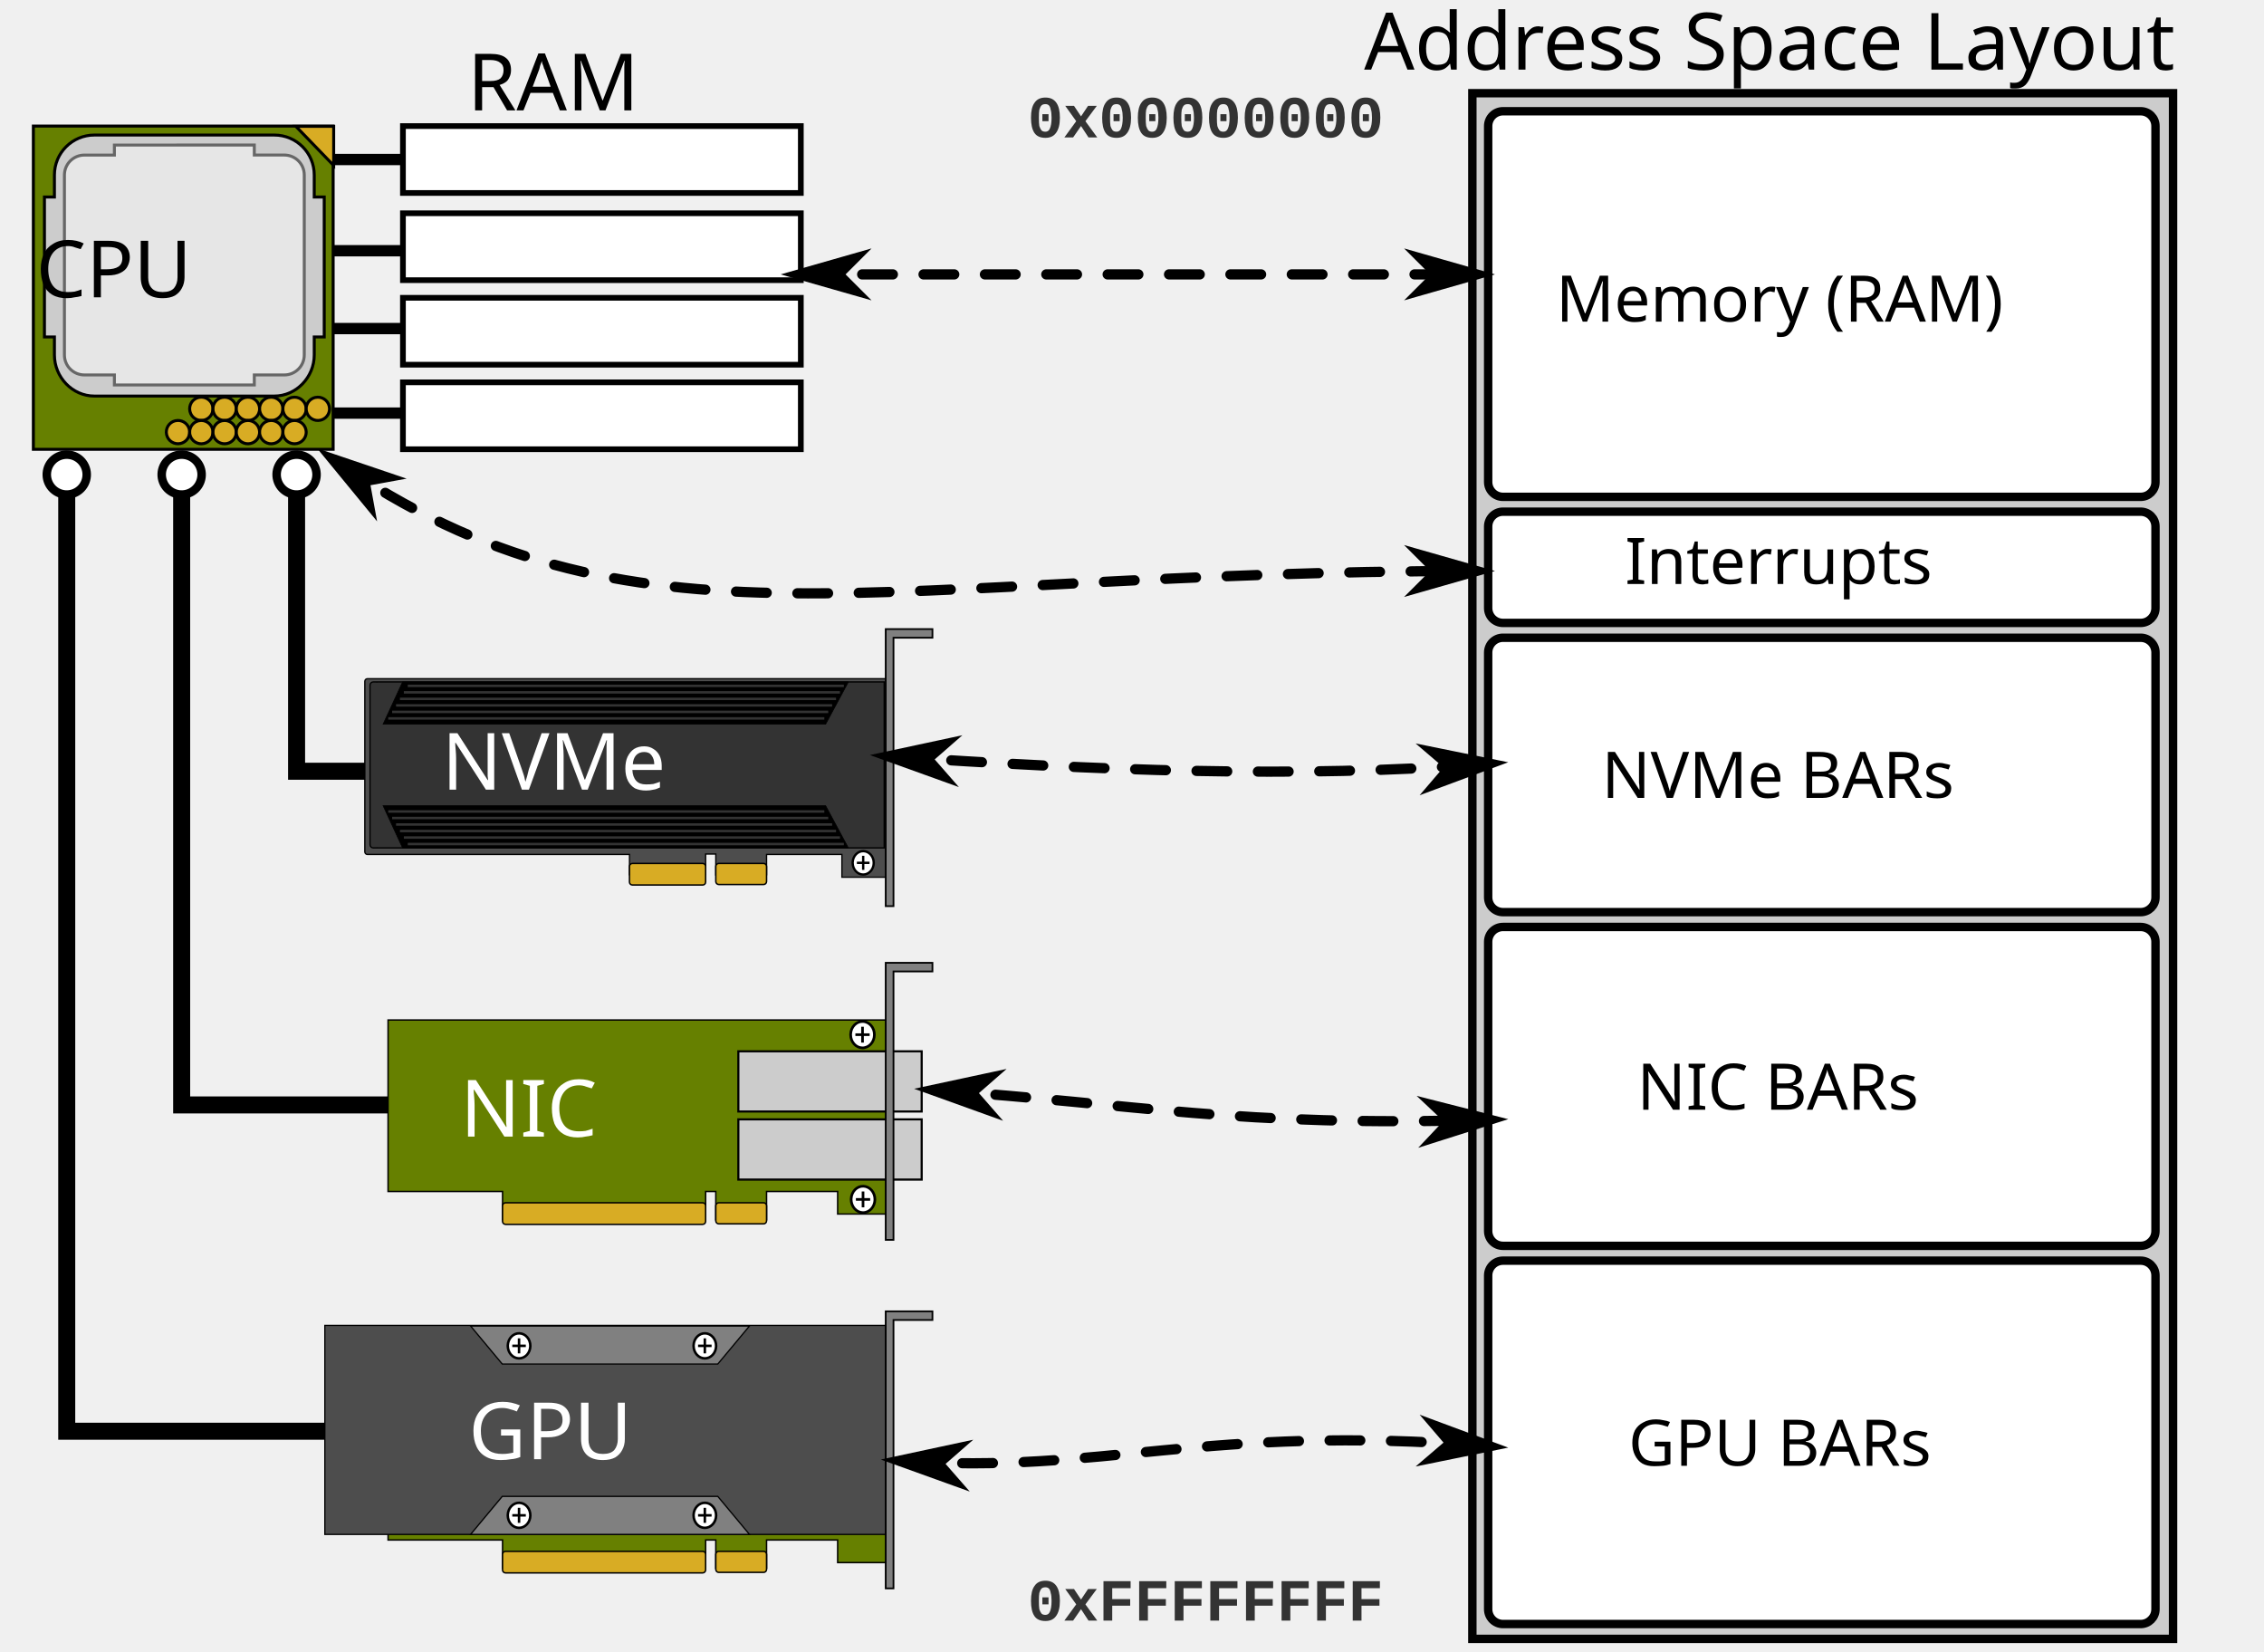
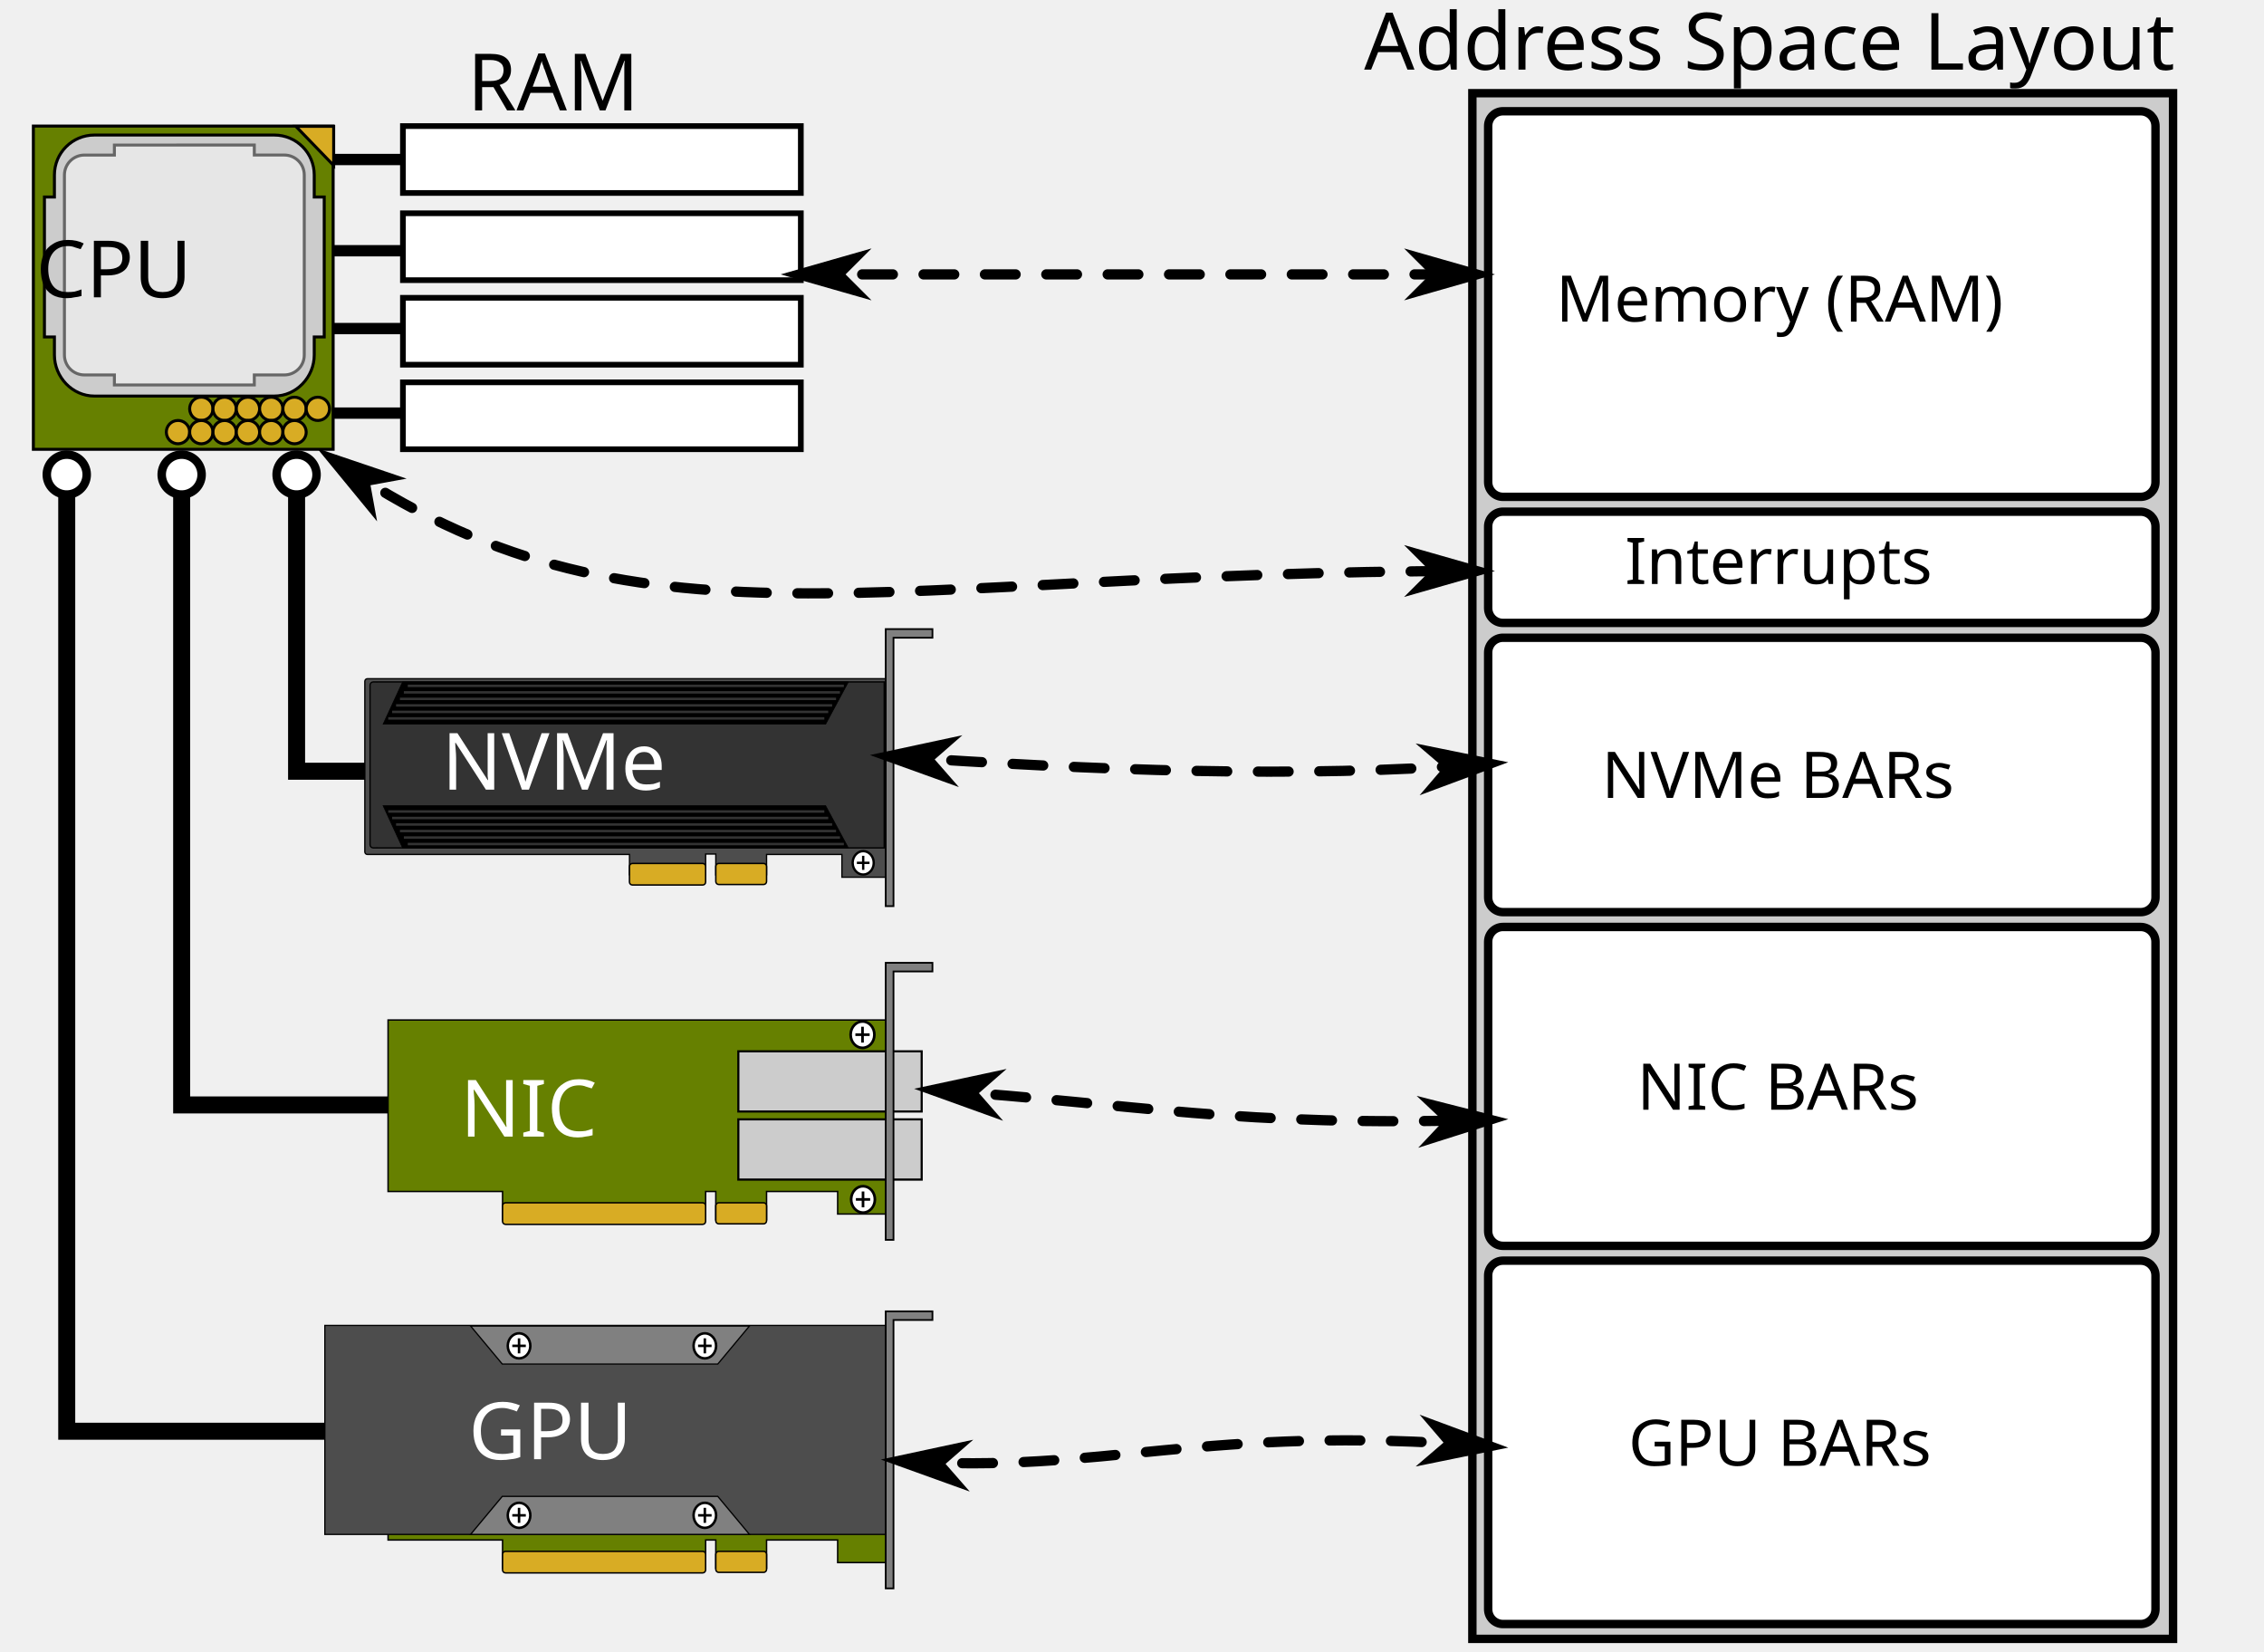
<svg xmlns="http://www.w3.org/2000/svg" width="229pt" height="167pt" viewBox="0 0 80.786 58.914" version="1.1" id="svg1742">
  <defs id="defs1739">
    <marker style="overflow:visible" id="Arrow1Mstart" refX="0.0" refY="0.0" orient="auto">
      <path transform="scale(0.4) translate(10,0)" style="fill-rule:evenodd;fill:context-stroke;stroke:context-stroke;stroke-width:1.0pt" d="M 0.0,0.0 L 5.0,-5.0 L -12.5,0.0 L 5.0,5.0 L 0.0,0.0 z " id="path991" />
    </marker>
    <marker style="overflow:visible" id="marker2297" refX="0" refY="0" orient="auto">
      <path transform="matrix(-0.4,0,0,-0.4,-4,0)" style="fill:context-stroke;fill-rule:evenodd;stroke:context-stroke;stroke-width:1pt" d="M 0,0 5,-5 -12.5,0 5,5 Z" id="path2045" />
    </marker>
    <marker style="overflow:visible" id="marker1349" refX="0" refY="0" orient="auto">
      <path transform="matrix(-0.4,0,0,-0.4,-4,0)" style="fill:context-stroke;fill-rule:evenodd;stroke:context-stroke;stroke-width:1pt" d="M 0,0 5,-5 -12.5,0 5,5 Z" id="path1097" />
    </marker>
    <marker style="overflow:visible" id="Arrow1Mend" refX="0" refY="0" orient="auto">
      <path transform="matrix(-0.4,0,0,-0.4,-4,0)" style="fill:context-stroke;fill-rule:evenodd;stroke:context-stroke;stroke-width:1pt" d="M 0,0 5,-5 -12.5,0 5,5 Z" id="path432031" />
    </marker>
  </defs>
  <g id="layer1">
    <rect style="fill:#cccccc;stroke:#000000;stroke-width:0.3;stroke-linecap:round;stroke-miterlimit:4;stroke-dasharray:none" id="rect192100" width="25.003" height="55.148" x="52.538" y="3.325" rx="1.624838e-06" />
    <rect style="fill:#ffffff;stroke:#000000;stroke-width:0.3;stroke-linecap:round;stroke-miterlimit:4;stroke-dasharray:none" id="rect192102" width="23.812" height="13.758" x="53.102" y="3.969" rx="0.529" ry="0.529" />
    <text xml:space="preserve" style="font-size:2.293px;line-height:125%;font-family:teletype;-inkscape-font-specification:teletype;text-align:center;letter-spacing:0px;word-spacing:0px;text-anchor:middle;fill:none;stroke:#000000;stroke-width:0.265px;stroke-linecap:butt;stroke-linejoin:miter;stroke-opacity:1" x="64.994" y="11.479" id="text192108">
      <tspan style="font-style:normal;font-variant:normal;font-weight:normal;font-stretch:normal;font-size:2.293px;font-family:sans-serif;-inkscape-font-specification:sans-serif;fill:#000000;stroke:none;stroke-width:0.265px" x="64.994" y="11.479" id="tspan192106">Memory (RAM)</tspan>
    </text>
    <text xml:space="preserve" style="font-style:normal;font-variant:normal;font-weight:normal;font-stretch:normal;font-size:2.822px;line-height:125%;font-family:sans-serif;-inkscape-font-specification:sans-serif;text-align:center;letter-spacing:0px;word-spacing:0px;text-anchor:middle;fill:#000000;fill-opacity:1;stroke:none;stroke-width:0.229px;stroke-linecap:butt;stroke-linejoin:miter;stroke-opacity:1" x="64.974" y="2.485" id="text192114">
      <tspan x="64.974" y="2.485" style="font-style:normal;font-variant:normal;font-weight:normal;font-stretch:normal;font-size:2.822px;font-family:sans-serif;-inkscape-font-specification:sans-serif;fill:#000000;fill-opacity:1;stroke-width:0.229px" id="tspan192112">Address Space Layout</tspan>
    </text>
    <rect style="fill:#ffffff;stroke:#000000;stroke-width:0.3;stroke-linecap:round;stroke-miterlimit:4;stroke-dasharray:none" id="rect192116" width="23.812" height="3.969" x="53.102" y="18.256" rx="0.529" ry="0.529" />
    <text xml:space="preserve" style="font-size:2.293px;line-height:125%;font-family:teletype;-inkscape-font-specification:teletype;text-align:center;letter-spacing:0px;word-spacing:0px;text-anchor:middle;fill:none;stroke:#000000;stroke-width:0.265px;stroke-linecap:butt;stroke-linejoin:miter;stroke-opacity:1" x="64.952" y="20.838" id="text192120">
      <tspan style="font-style:normal;font-variant:normal;font-weight:normal;font-stretch:normal;font-size:2.293px;font-family:sans-serif;-inkscape-font-specification:sans-serif;fill:#000000;stroke:none;stroke-width:0.265px" x="64.952" y="20.838" id="tspan215921">Interrupts</tspan>
    </text>
    <rect style="fill:#ffffff;stroke:#000000;stroke-width:0.3;stroke-linecap:round;stroke-miterlimit:4;stroke-dasharray:none" id="rect192128" width="23.813" height="9.79" x="53.102" y="22.754" rx="0.529" ry="0.529" />
    <text xml:space="preserve" style="font-size:2.293px;line-height:125%;font-family:teletype;-inkscape-font-specification:teletype;text-align:center;letter-spacing:0px;word-spacing:0px;text-anchor:middle;fill:none;stroke:#000000;stroke-width:0.265px;stroke-linecap:butt;stroke-linejoin:miter;stroke-opacity:1" x="64.929" y="28.469" id="text192132">
      <tspan style="font-style:normal;font-variant:normal;font-weight:normal;font-stretch:normal;font-size:2.293px;font-family:sans-serif;-inkscape-font-specification:sans-serif;fill:#000000;stroke:none;stroke-width:0.265px" x="64.929" y="28.469" id="tspan192130">NVMe BARs</tspan>
    </text>
    <g id="g3382" transform="translate(-81.6652,-14.02292)">
      <path style="display:inline;fill:none;stroke:#000000;stroke-width:0.404;stroke-linecap:butt;stroke-linejoin:miter;stroke-miterlimit:4;stroke-dasharray:none;stroke-opacity:1" d="M 96.195,19.714 H 92.869" id="path3366" />
      <path style="display:inline;fill:none;stroke:#000000;stroke-width:0.404;stroke-linecap:butt;stroke-linejoin:miter;stroke-miterlimit:4;stroke-dasharray:none;stroke-opacity:1" d="m 92.869,22.969 h 3.326" id="path3368" />
      <path style="display:inline;fill:none;stroke:#000000;stroke-width:0.404;stroke-linecap:butt;stroke-linejoin:miter;stroke-miterlimit:4;stroke-dasharray:none;stroke-opacity:1" d="M 96.195,25.746 H 92.869" id="path3370" />
      <path style="display:inline;fill:none;stroke:#000000;stroke-width:0.404;stroke-linecap:butt;stroke-linejoin:miter;stroke-miterlimit:4;stroke-dasharray:none;stroke-opacity:1" d="M 96.195,28.762 H 92.869" id="path3372" />
      <rect style="display:inline;fill:#ffffff;fill-opacity:1;stroke:#000000;stroke-width:0.204;stroke-linecap:round;stroke-miterlimit:4;stroke-dasharray:none;stroke-dashoffset:0" id="rect3374" width="14.198" height="2.387" x="96.043" y="18.521" />
      <rect y="21.632" x="96.043" height="2.387" width="14.198" id="rect3376" style="display:inline;fill:#ffffff;fill-opacity:1;stroke:#000000;stroke-width:0.204;stroke-linecap:round;stroke-miterlimit:4;stroke-dasharray:none;stroke-dashoffset:0" />
      <rect style="display:inline;fill:#ffffff;fill-opacity:1;stroke:#000000;stroke-width:0.204;stroke-linecap:round;stroke-miterlimit:4;stroke-dasharray:none;stroke-dashoffset:0" id="rect3378" width="14.198" height="2.387" x="96.043" y="24.648" />
      <rect y="27.664" x="96.043" height="2.387" width="14.198" id="rect3380" style="display:inline;fill:#ffffff;fill-opacity:1;stroke:#000000;stroke-width:0.204;stroke-linecap:round;stroke-miterlimit:4;stroke-dasharray:none;stroke-dashoffset:0" />
    </g>
    <g id="g3422" transform="translate(-80.96249,-14.01325)">
      <g id="g3416" transform="matrix(1.063108,0,0,1.063108,-27.96822,-3.991281)">
        <rect style="display:inline;fill:#668000;fill-opacity:1;stroke:#000000;stroke-width:0.1;stroke-linecap:round;stroke-linejoin:miter;stroke-miterlimit:4;stroke-dasharray:none;stroke-dashoffset:0;stroke-opacity:1" id="rect3384" width="10.062" height="10.848" x="103.584" y="21.167" />
        <path id="path3386" d="m 105.633,21.468 c -0.743,0 -1.342,0.598 -1.342,1.342 v 0.738 h -0.335 v 4.696 h 0.335 v 0.604 c 0,0.743 0.598,1.38 1.342,1.38 h 6.037 c 0.743,0 1.342,-0.637 1.342,-1.38 v -0.604 h 0.335 v -4.696 h -0.335 V 22.81 c 0,-0.743 -0.598,-1.342 -1.342,-1.342 z" style="display:inline;fill:#cccccc;fill-opacity:1;stroke:#000000;stroke-width:0.1;stroke-linecap:round;stroke-miterlimit:4;stroke-dasharray:none;stroke-dashoffset:0" />
        <path id="path3388" d="m 106.304,21.804 c 0,0 0,0.075 0,0.168 0,0.093 0,0.168 0,0.168 h -1.006 c -0.372,0 -0.671,0.299 -0.671,0.671 v 6.037 c 0,0.372 0.299,0.671 0.671,0.671 h 1.006 c 0,0 0,0.06 0,0.134 v 0.068 c 0,0.074 0,0.134 0,0.134 h 4.696 c 1e-5,0 0,-0.06 0,-0.134 v -0.068 c 0,-0.074 1e-5,-0.134 0,-0.134 h 1.006 c 0.372,0 0.671,-0.299 0.671,-0.671 V 22.81 c 0,-0.372 -0.299,-0.671 -0.671,-0.671 h -1.006 c 1e-5,0 0,-0.075 0,-0.168 0,-0.093 1e-5,-0.168 0,-0.168 z" style="display:inline;fill:#e6e6e6;fill-opacity:1;stroke:#666666;stroke-width:0.1;stroke-linecap:round;stroke-miterlimit:4;stroke-dasharray:none;stroke-dashoffset:0" />
        <path id="path3390" d="m 112.395,21.176 1.269,1.314 v -1.314 z" style="display:inline;fill:#d8ac24;fill-opacity:1;stroke:#000000;stroke-width:0.1;stroke-linecap:butt;stroke-linejoin:miter;stroke-miterlimit:4;stroke-dasharray:none;stroke-opacity:1" />
        <path id="path3392" d="m 109.216,30.264 a 0.391,0.391 0 0 0 -0.077,0.009 l -0.009,0.001 a 0.391,0.391 0 0 0 -0.29,0.469 0.391,0.391 0 0 0 0.468,0.293 0.391,0.391 0 0 0 0.305,-0.388 0.391,0.391 0 0 0 -0.01,-0.078 0.391,0.391 0 0 0 -0.387,-0.306 z" style="display:inline;fill:#d8ac24;fill-opacity:1;stroke:#000000;stroke-width:0.1;stroke-linecap:round;stroke-miterlimit:4;stroke-dasharray:none;stroke-dashoffset:0" />
        <path id="path3394" d="m 109.612,30.649 a 0.391,0.391 0 0 0 0.01,0.096 0.391,0.391 0 0 0 0.468,0.293 0.391,0.391 0 0 0 0.305,-0.388 0.391,0.391 0 0 0 -0.01,-0.078 0.391,0.391 0 0 0 -0.465,-0.297 l -0.009,0.001 a 0.391,0.391 0 0 0 -0.3,0.374 z" style="display:inline;fill:#d8ac24;fill-opacity:1;stroke:#000000;stroke-width:0.1;stroke-linecap:round;stroke-miterlimit:4;stroke-dasharray:none;stroke-dashoffset:0" />
        <path id="path3396" d="m 110.395,30.649 a 0.391,0.391 0 0 0 0.01,0.096 0.391,0.391 0 0 0 0.468,0.293 0.391,0.391 0 0 0 0.305,-0.388 0.391,0.391 0 0 0 -0.01,-0.078 0.391,0.391 0 0 0 -0.465,-0.297 l -0.009,0.001 a 0.391,0.391 0 0 0 -0.3,0.374 z" style="display:inline;fill:#d8ac24;fill-opacity:1;stroke:#000000;stroke-width:0.1;stroke-linecap:round;stroke-miterlimit:4;stroke-dasharray:none;stroke-dashoffset:0" />
        <path id="path3398" d="m 111.177,30.649 a 0.391,0.391 0 0 0 0.01,0.096 0.391,0.391 0 0 0 0.468,0.293 0.391,0.391 0 0 0 0.305,-0.388 0.391,0.391 0 0 0 -0.01,-0.078 0.391,0.391 0 0 0 -0.465,-0.297 l -0.009,0.001 a 0.391,0.391 0 0 0 -0.3,0.374 z" style="display:inline;fill:#d8ac24;fill-opacity:1;stroke:#000000;stroke-width:0.1;stroke-linecap:round;stroke-miterlimit:4;stroke-dasharray:none;stroke-dashoffset:0" />
        <path id="path3400" d="m 111.959,30.649 a 0.391,0.391 0 0 0 0.01,0.096 0.391,0.391 0 0 0 0.468,0.293 0.391,0.391 0 0 0 0.305,-0.388 0.391,0.391 0 0 0 -0.01,-0.078 0.391,0.391 0 0 0 -0.465,-0.297 l -0.009,0.001 a 0.391,0.391 0 0 0 -0.3,0.374 z" style="display:inline;fill:#d8ac24;fill-opacity:1;stroke:#000000;stroke-width:0.1;stroke-linecap:round;stroke-miterlimit:4;stroke-dasharray:none;stroke-dashoffset:0" />
        <path id="path3402" d="m 112.742,30.649 a 0.391,0.391 0 0 0 0.01,0.096 0.391,0.391 0 0 0 0.468,0.293 0.391,0.391 0 0 0 0.305,-0.388 0.391,0.391 0 0 0 -0.01,-0.078 0.391,0.391 0 0 0 -0.465,-0.297 l -0.009,0.001 A 0.391,0.391 0 0 0 112.74,30.648 Z" style="display:inline;fill:#d8ac24;fill-opacity:1;stroke:#000000;stroke-width:0.1;stroke-linecap:round;stroke-miterlimit:4;stroke-dasharray:none;stroke-dashoffset:0" />
        <path id="path3404" d="m 108.433,31.047 a 0.391,0.391 0 0 0 -0.077,0.009 l -0.009,0.001 a 0.391,0.391 0 0 0 -0.29,0.469 0.391,0.391 0 0 0 0.468,0.293 0.391,0.391 0 0 0 0.305,-0.388 0.391,0.391 0 0 0 -0.01,-0.078 0.391,0.391 0 0 0 -0.387,-0.306 z" style="display:inline;fill:#d8ac24;fill-opacity:1;stroke:#000000;stroke-width:0.1;stroke-linecap:round;stroke-miterlimit:4;stroke-dasharray:none;stroke-dashoffset:0" />
        <path id="path3406" d="m 108.83,31.431 a 0.391,0.391 0 0 0 0.01,0.096 0.391,0.391 0 0 0 0.468,0.293 0.391,0.391 0 0 0 0.305,-0.388 0.391,0.391 0 0 0 -0.01,-0.078 0.391,0.391 0 0 0 -0.465,-0.297 l -0.009,0.001 a 0.391,0.391 0 0 0 -0.3,0.374 z" style="display:inline;fill:#d8ac24;fill-opacity:1;stroke:#000000;stroke-width:0.1;stroke-linecap:round;stroke-miterlimit:4;stroke-dasharray:none;stroke-dashoffset:0" />
        <path id="path3408" d="m 109.612,31.431 a 0.391,0.391 0 0 0 0.01,0.096 0.391,0.391 0 0 0 0.468,0.293 0.391,0.391 0 0 0 0.305,-0.388 0.391,0.391 0 0 0 -0.01,-0.078 0.391,0.391 0 0 0 -0.465,-0.297 l -0.009,0.001 a 0.391,0.391 0 0 0 -0.3,0.374 z" style="display:inline;fill:#d8ac24;fill-opacity:1;stroke:#000000;stroke-width:0.1;stroke-linecap:round;stroke-miterlimit:4;stroke-dasharray:none;stroke-dashoffset:0" />
        <path id="path3410" d="m 110.395,31.431 a 0.391,0.391 0 0 0 0.01,0.096 0.391,0.391 0 0 0 0.468,0.293 0.391,0.391 0 0 0 0.305,-0.388 0.391,0.391 0 0 0 -0.01,-0.078 0.391,0.391 0 0 0 -0.465,-0.297 l -0.009,0.001 a 0.391,0.391 0 0 0 -0.3,0.374 z" style="display:inline;fill:#d8ac24;fill-opacity:1;stroke:#000000;stroke-width:0.1;stroke-linecap:round;stroke-miterlimit:4;stroke-dasharray:none;stroke-dashoffset:0" />
        <path id="path3412" d="m 111.177,31.431 a 0.391,0.391 0 0 0 0.01,0.096 0.391,0.391 0 0 0 0.468,0.293 0.391,0.391 0 0 0 0.305,-0.388 0.391,0.391 0 0 0 -0.01,-0.078 0.391,0.391 0 0 0 -0.465,-0.297 l -0.009,0.001 a 0.391,0.391 0 0 0 -0.3,0.374 z" style="display:inline;fill:#d8ac24;fill-opacity:1;stroke:#000000;stroke-width:0.1;stroke-linecap:round;stroke-miterlimit:4;stroke-dasharray:none;stroke-dashoffset:0" />
        <path id="path3414" d="m 111.959,31.431 a 0.391,0.391 0 0 0 0.01,0.096 0.391,0.391 0 0 0 0.468,0.293 0.391,0.391 0 0 0 0.305,-0.388 0.391,0.391 0 0 0 -0.01,-0.078 0.391,0.391 0 0 0 -0.465,-0.297 l -0.009,0.001 a 0.391,0.391 0 0 0 -0.3,0.374 z" style="display:inline;fill:#d8ac24;fill-opacity:1;stroke:#000000;stroke-width:0.1;stroke-linecap:round;stroke-miterlimit:4;stroke-dasharray:none;stroke-dashoffset:0" />
      </g>
      <text xml:space="preserve" style="font-style:normal;font-weight:normal;font-size:2.822px;line-height:125%;font-family:Sans;text-align:center;letter-spacing:0px;word-spacing:0px;text-anchor:middle;fill:#000000;fill-opacity:1;stroke:none;stroke-width:0.229px;stroke-linecap:butt;stroke-linejoin:miter;stroke-opacity:1" x="87.589" y="24.623" id="text3420">
        <tspan id="tspan3418" x="87.589" y="24.623" style="font-style:normal;font-variant:normal;font-weight:normal;font-stretch:normal;font-size:2.822px;font-family:sans-serif;-inkscape-font-specification:'sans-serif, Normal';font-variant-ligatures:normal;font-variant-caps:normal;font-variant-numeric:normal;font-variant-east-asian:normal;stroke-width:0.229px">CPU</tspan>
      </text>
    </g>
    <path style="fill:none;fill-rule:evenodd;stroke:#000000;stroke-width:0.607;stroke-linecap:butt;stroke-linejoin:miter;stroke-miterlimit:4;stroke-dasharray:none;stroke-opacity:1" d="M 15.478,39.423 H 6.482 V 16.933" id="path56279" />
    <path id="path55252" style="display:inline;fill:#ffffff;fill-opacity:1;stroke:#000000;stroke-width:0.303;stroke-linecap:round;stroke-miterlimit:4;stroke-dasharray:none;stroke-dashoffset:0" d="M 6.298,16.245 A 0.713,0.713 0 0 1 7.17,16.748 0.713,0.713 0 0 1 6.669,17.621 0.713,0.713 0 0 1 5.795,17.121 0.713,0.713 0 0 1 6.293,16.246" />
    <text xml:space="preserve" style="font-style:normal;font-variant:normal;font-weight:normal;font-stretch:normal;font-size:2.822px;line-height:125%;font-family:sans-serif;-inkscape-font-specification:sans-serif;text-align:center;letter-spacing:0px;word-spacing:0px;text-anchor:middle;fill:#000000;fill-opacity:1;stroke:none;stroke-width:0.229px;stroke-linecap:butt;stroke-linejoin:miter;stroke-opacity:1" x="21.563" y="3.939" id="text74412">
      <tspan x="21.563" y="3.939" style="font-style:normal;font-variant:normal;font-weight:normal;font-stretch:normal;font-size:2.822px;font-family:sans-serif;-inkscape-font-specification:sans-serif;fill:#000000;fill-opacity:1;stroke-width:0.229px" id="tspan270962">RAM</tspan>
    </text>
    <path style="fill:none;fill-rule:evenodd;stroke:#000000;stroke-width:0.607;stroke-linecap:butt;stroke-linejoin:miter;stroke-miterlimit:4;stroke-dasharray:none;stroke-opacity:1" d="M 14.287,51.065 H 2.381 v -34.131" id="path207369" />
    <path id="path207371" style="display:inline;fill:#ffffff;fill-opacity:1;stroke:#000000;stroke-width:0.303;stroke-linecap:round;stroke-miterlimit:4;stroke-dasharray:none;stroke-dashoffset:0" d="m -2.566,16.245 a 0.713,0.713 0 0 1 0.872,0.503 0.713,0.713 0 0 1 -0.501,0.873 0.713,0.713 0 0 1 -0.874,-0.5 0.713,0.713 0 0 1 0.498,-0.875" transform="scale(-1,1)" />
    <g id="g1708" transform="translate(-56.42694,7.246376)">
      <g id="g58624" transform="matrix(-0.7608266,0,0,0.7608266,155.3428,-15.3073)">
        <path style="display:inline;fill:#668000;fill-rule:evenodd;stroke:#000000;stroke-width:0.067px;stroke-linecap:butt;stroke-linejoin:miter;stroke-opacity:1" d="m 88.437,74.773 v 8.095 l -0.093,1.004 h 2.381 v -1.058 h 3.334 l 4e-6,1.323 2.381,-10e-7 v -1.323 h 0.476 l 4e-6,1.323 h 9.525 l 3e-5,-1.323 h 5.37 v -8.041 z" id="path58578" />
        <rect ry="0.14" rx="0.14" y="83.344" x="94.059" height="0.988" width="2.381" id="rect58580" style="display:inline;fill:#d8ac24;fill-opacity:1;stroke:#000000;stroke-width:0.068;stroke-linecap:round;stroke-linejoin:miter;stroke-miterlimit:4;stroke-dasharray:none;stroke-dashoffset:0;stroke-opacity:1" />
        <rect style="display:inline;fill:#d8ac24;fill-opacity:1;stroke:#000000;stroke-width:0.068;stroke-linecap:round;stroke-linejoin:miter;stroke-miterlimit:4;stroke-dasharray:none;stroke-dashoffset:0;stroke-opacity:1" id="rect58582" width="9.525" height="1.012" x="96.917" y="83.344" rx="0.14" ry="0.14" />
        <rect y="72.751" x="-114.776" height="9.799" width="26.394" id="rect58584" style="display:inline;fill:#4d4d4d;fill-opacity:1;stroke:#000000;stroke-width:0.059;stroke-linecap:round;stroke-miterlimit:4;stroke-dasharray:none;stroke-dashoffset:0" transform="scale(-1,1)" />
        <path id="path58586" d="m 107.94,82.55 -1.486,-1.783 h -10.106 l -1.486,1.783 z" style="display:inline;fill:#808080;stroke:#000000;stroke-width:0.059px;stroke-linecap:butt;stroke-linejoin:miter;stroke-opacity:1" />
        <path style="display:inline;fill:#808080;stroke:#000000;stroke-width:0.059px;stroke-linecap:butt;stroke-linejoin:miter;stroke-opacity:1" d="m 94.862,72.779 1.486,1.783 h 10.106 l 1.486,-1.783 z" id="path58588" />
        <g transform="matrix(0.2032818,0,0,0.2032818,25.71695,93.69181)" id="g58596" style="display:inline">
          <path id="path58590" style="display:inline;opacity:1;fill:#ffffff;fill-opacity:1;stroke:#000000;stroke-width:0.578;stroke-linecap:round;stroke-linejoin:miter;stroke-miterlimit:4;stroke-dasharray:none;stroke-dashoffset:0;stroke-opacity:1" d="m 353.037,-98.304 a 2.601,2.89 0 0 1 -2.578,2.89 2.601,2.89 0 0 1 -2.624,-2.838 2.601,2.89 0 0 1 2.53,-2.942 2.601,2.89 0 0 1 2.67,2.785" />
          <path id="path58592" d="m 350.437,-100.038 v 3.468" style="display:inline;fill:none;fill-rule:evenodd;stroke:#000000;stroke-width:0.578px;stroke-linecap:butt;stroke-linejoin:miter;stroke-opacity:1" />
          <path id="path58594" d="m 348.876,-98.304 h 3.122" style="display:inline;fill:none;fill-rule:evenodd;stroke:#000000;stroke-width:0.578px;stroke-linecap:butt;stroke-linejoin:miter;stroke-opacity:1" />
        </g>
        <g id="g58604" transform="matrix(0.2032818,0,0,0.2032818,34.43012,93.69181)" style="display:inline">
          <path style="display:inline;opacity:1;fill:#ffffff;fill-opacity:1;stroke:#000000;stroke-width:0.578;stroke-linecap:round;stroke-linejoin:miter;stroke-miterlimit:4;stroke-dasharray:none;stroke-dashoffset:0;stroke-opacity:1" id="path58598" d="m 353.037,-98.304 a 2.601,2.89 0 0 1 -2.578,2.89 2.601,2.89 0 0 1 -2.624,-2.838 2.601,2.89 0 0 1 2.53,-2.942 2.601,2.89 0 0 1 2.67,2.785" />
          <path style="display:inline;fill:none;fill-rule:evenodd;stroke:#000000;stroke-width:0.578px;stroke-linecap:butt;stroke-linejoin:miter;stroke-opacity:1" d="m 350.437,-100.038 v 3.468" id="path58600" />
          <path style="display:inline;fill:none;fill-rule:evenodd;stroke:#000000;stroke-width:0.578px;stroke-linecap:butt;stroke-linejoin:miter;stroke-opacity:1" d="m 348.876,-98.304 h 3.122" id="path58602" />
        </g>
        <g id="g58612" transform="matrix(0.2032818,0,0,0.2032818,25.71695,101.6399)" style="display:inline">
          <path style="display:inline;opacity:1;fill:#ffffff;fill-opacity:1;stroke:#000000;stroke-width:0.578;stroke-linecap:round;stroke-linejoin:miter;stroke-miterlimit:4;stroke-dasharray:none;stroke-dashoffset:0;stroke-opacity:1" id="path58606" d="m 353.037,-98.304 a 2.601,2.89 0 0 1 -2.578,2.89 2.601,2.89 0 0 1 -2.624,-2.838 2.601,2.89 0 0 1 2.53,-2.942 2.601,2.89 0 0 1 2.67,2.785" />
          <path style="display:inline;fill:none;fill-rule:evenodd;stroke:#000000;stroke-width:0.578px;stroke-linecap:butt;stroke-linejoin:miter;stroke-opacity:1" d="m 350.437,-100.038 v 3.468" id="path58608" />
          <path style="display:inline;fill:none;fill-rule:evenodd;stroke:#000000;stroke-width:0.578px;stroke-linecap:butt;stroke-linejoin:miter;stroke-opacity:1" d="m 348.876,-98.304 h 3.122" id="path58610" />
        </g>
        <g transform="matrix(0.2032818,0,0,0.2032818,34.43012,101.6399)" id="g58620" style="display:inline">
          <path id="path58614" style="display:inline;opacity:1;fill:#ffffff;fill-opacity:1;stroke:#000000;stroke-width:0.578;stroke-linecap:round;stroke-linejoin:miter;stroke-miterlimit:4;stroke-dasharray:none;stroke-dashoffset:0;stroke-opacity:1" d="m 353.037,-98.304 a 2.601,2.89 0 0 1 -2.578,2.89 2.601,2.89 0 0 1 -2.624,-2.838 2.601,2.89 0 0 1 2.53,-2.942 2.601,2.89 0 0 1 2.67,2.785" />
          <path id="path58616" d="m 350.437,-100.038 v 3.468" style="display:inline;fill:none;fill-rule:evenodd;stroke:#000000;stroke-width:0.578px;stroke-linecap:butt;stroke-linejoin:miter;stroke-opacity:1" />
          <path id="path58618" d="m 348.876,-98.304 h 3.122" style="display:inline;fill:none;fill-rule:evenodd;stroke:#000000;stroke-width:0.578px;stroke-linecap:butt;stroke-linejoin:miter;stroke-opacity:1" />
        </g>
        <path style="display:inline;fill:#808080;fill-rule:evenodd;stroke:#000000;stroke-width:0.081px;stroke-linecap:butt;stroke-linejoin:miter;stroke-opacity:1" d="m 86.279,72.09 v 0.406 H 88.106 V 85.083 h 0.365 V 72.496 72.09 Z" id="path58622" />
      </g>
      <text xml:space="preserve" style="font-style:normal;font-variant:normal;font-weight:normal;font-stretch:normal;font-size:2.822px;line-height:125%;font-family:sans-serif;-inkscape-font-specification:'sans-serif, Normal';font-variant-ligatures:normal;font-variant-caps:normal;font-variant-numeric:normal;font-variant-east-asian:normal;text-align:center;letter-spacing:0px;word-spacing:0px;text-anchor:middle;fill:#ffffff;fill-opacity:1;stroke:none;stroke-width:0.245px;stroke-linecap:butt;stroke-linejoin:miter;stroke-opacity:1" x="78.627" y="44.819" id="text58628">
        <tspan id="tspan58626" x="78.627" y="44.819" style="font-style:normal;font-variant:normal;font-weight:normal;font-stretch:normal;font-size:2.822px;font-family:sans-serif;-inkscape-font-specification:'sans-serif, Normal';font-variant-ligatures:normal;font-variant-caps:normal;font-variant-numeric:normal;font-variant-east-asian:normal;fill:#ffffff;stroke-width:0.245px">GPU</tspan>
      </text>
    </g>
    <g id="g1680" transform="translate(-54.15135,5.46953)">
      <g id="g233726" transform="matrix(-0.7608266,0,0,0.7608266,153.0672,-21.13462)">
        <path style="display:inline;fill:#668000;fill-rule:evenodd;stroke:#000000;stroke-width:0.067px;stroke-linecap:butt;stroke-linejoin:miter;stroke-opacity:1" d="m 88.437,68.423 v 8.095 l -0.093,1.004 h 2.381 v -1.058 h 3.334 l 4e-6,1.323 2.381,-10e-7 v -1.323 h 0.476 l 4e-6,1.323 h 9.525 l 3e-5,-1.323 h 5.37 v -8.041 z" id="path233453" />
        <g id="g233463" transform="matrix(0.2141549,0,0,0.2141549,14.51154,90.16282)">
          <path style="display:inline;opacity:1;fill:#ffffff;fill-opacity:1;stroke:#000000;stroke-width:0.578;stroke-linecap:round;stroke-linejoin:miter;stroke-miterlimit:4;stroke-dasharray:none;stroke-dashoffset:0;stroke-opacity:1" id="path233457" d="m 353.037,-98.304 a 2.601,2.89 0 0 1 -2.578,2.89 2.601,2.89 0 0 1 -2.624,-2.838 2.601,2.89 0 0 1 2.53,-2.942 2.601,2.89 0 0 1 2.67,2.785" />
          <path style="display:inline;fill:none;fill-rule:evenodd;stroke:#000000;stroke-width:0.578px;stroke-linecap:butt;stroke-linejoin:miter;stroke-opacity:1" d="m 350.437,-100.038 v 3.468" id="path233459" />
          <path style="display:inline;fill:none;fill-rule:evenodd;stroke:#000000;stroke-width:0.578px;stroke-linecap:butt;stroke-linejoin:miter;stroke-opacity:1" d="m 348.876,-98.304 h 3.122" id="path233461" />
        </g>
        <g transform="matrix(0.2141549,0,0,0.2141549,14.48728,97.88819)" id="g233471">
          <path id="path233465" style="display:inline;opacity:1;fill:#ffffff;fill-opacity:1;stroke:#000000;stroke-width:0.578;stroke-linecap:round;stroke-linejoin:miter;stroke-miterlimit:4;stroke-dasharray:none;stroke-dashoffset:0;stroke-opacity:1" d="m 353.037,-98.304 a 2.601,2.89 0 0 1 -2.578,2.89 2.601,2.89 0 0 1 -2.624,-2.838 2.601,2.89 0 0 1 2.53,-2.942 2.601,2.89 0 0 1 2.67,2.785" />
          <path id="path233467" d="m 350.437,-100.038 v 3.468" style="display:inline;fill:none;fill-rule:evenodd;stroke:#000000;stroke-width:0.578px;stroke-linecap:butt;stroke-linejoin:miter;stroke-opacity:1" />
          <path id="path233469" d="m 348.876,-98.304 h 3.122" style="display:inline;fill:none;fill-rule:evenodd;stroke:#000000;stroke-width:0.578px;stroke-linecap:butt;stroke-linejoin:miter;stroke-opacity:1" />
        </g>
        <rect ry="0.14" rx="0.14" y="76.994" x="94.059" height="0.988" width="2.381" id="rect233475" style="display:inline;fill:#d8ac24;fill-opacity:1;stroke:#000000;stroke-width:0.068;stroke-linecap:round;stroke-linejoin:miter;stroke-miterlimit:4;stroke-dasharray:none;stroke-dashoffset:0;stroke-opacity:1" />
        <rect style="display:inline;fill:#d8ac24;fill-opacity:1;stroke:#000000;stroke-width:0.068;stroke-linecap:round;stroke-linejoin:miter;stroke-miterlimit:4;stroke-dasharray:none;stroke-dashoffset:0;stroke-opacity:1" id="rect233477" width="9.525" height="1.012" x="96.917" y="76.994" rx="0.14" ry="0.14" />
        <g id="g1492" transform="matrix(-1.206294,0,0,1.206294,140.4896,32.04496)">
          <rect style="display:inline;fill:#cccccc;fill-opacity:1;stroke:#000000;stroke-width:0.083;stroke-linecap:round;stroke-linejoin:miter;stroke-miterlimit:4;stroke-dasharray:none;stroke-dashoffset:0;stroke-opacity:1" id="rect4215" width="7.128" height="2.341" x="37.393" y="31.373" />
          <rect style="display:inline;fill:#cccccc;fill-opacity:1;stroke:#000000;stroke-width:0.083;stroke-linecap:round;stroke-linejoin:miter;stroke-miterlimit:4;stroke-dasharray:none;stroke-dashoffset:0;stroke-opacity:1" id="rect4313" width="7.128" height="2.341" x="37.393" y="34.019" />
        </g>
        <path style="display:inline;fill:#808080;fill-rule:evenodd;stroke:#000000;stroke-width:0.081px;stroke-linecap:butt;stroke-linejoin:miter;stroke-opacity:1" d="m 86.279,65.74 v 0.406 h 1.827 v 12.587 h 0.365 V 66.146 65.74 Z" id="path233473" />
      </g>
      <text xml:space="preserve" style="font-style:normal;font-variant:normal;font-weight:normal;font-stretch:normal;font-size:2.822px;line-height:125%;font-family:sans-serif;-inkscape-font-specification:'sans-serif, Normal';font-variant-ligatures:normal;font-variant-caps:normal;font-variant-numeric:normal;font-variant-east-asian:normal;text-align:center;letter-spacing:0px;word-spacing:0px;text-anchor:middle;fill:#ffffff;fill-opacity:1;stroke:none;stroke-width:0.245px;stroke-linecap:butt;stroke-linejoin:miter;stroke-opacity:1" x="75.579" y="35.082" id="text233907">
        <tspan id="tspan233905" x="75.579" y="35.082" style="font-style:normal;font-variant:normal;font-weight:normal;font-stretch:normal;font-size:2.822px;font-family:sans-serif;-inkscape-font-specification:'sans-serif, Normal';font-variant-ligatures:normal;font-variant-caps:normal;font-variant-numeric:normal;font-variant-east-asian:normal;fill:#ffffff;stroke-width:0.245px">NIC</tspan>
      </text>
    </g>
    <path style="fill:none;fill-rule:evenodd;stroke:#000000;stroke-width:0.607;stroke-linecap:butt;stroke-linejoin:miter;stroke-miterlimit:4;stroke-dasharray:none;stroke-opacity:1" d="m 17.727,27.517 h -7.144 V 16.933" id="path2115" />
    <g id="g217766" transform="translate(-19.55271,-1.5875)">
      <g id="g212990" transform="matrix(-0.7608266,0,0,0.7608266,118.4686,-2.028898)">
        <path id="path14960" d="m 88.389,36.581 v 8.242 1.068 h 2.137 v -1.068 h 3.533 v 0.95 l 2.381,0.009 v -0.98 h 0.476 V 45.773 h 3.572 v -0.95 h 12.016 0.275 c 0.068,0 0.122,-0.054 0.122,-0.122 v -7.998 c 0,-0.068 -0.054,-0.122 -0.122,-0.122 h -0.275 z" style="display:inline;fill:#4d4d4d;fill-opacity:1;stroke:#000000;stroke-width:0.061;stroke-linecap:round;stroke-miterlimit:4;stroke-dasharray:none;stroke-dashoffset:0" />
        <path id="path14966" d="m 88.542,36.733 v 7.784 h 23.81 v -0.003 c 0.01,0.002 0.02,0.003 0.03,0.003 h 0.122 c 0.085,0 0.153,-0.068 0.153,-0.153 v -7.479 c 0,-0.085 -0.068,-0.153 -0.153,-0.153 h -0.122 c -0.011,0 -0.021,0.001 -0.03,0.003 v -0.003 z" style="display:inline;fill:#333333;fill-opacity:1;stroke:#000000;stroke-width:0.061;stroke-linecap:round;stroke-miterlimit:4;stroke-dasharray:none;stroke-dashoffset:0" />
        <g style="display:inline" id="g14982" transform="matrix(0.1153735,0,0,0.1153735,84.54558,53.11771)">
          <path style="fill:#000000;stroke:#000000;stroke-width:0.265px;stroke-linecap:butt;stroke-linejoin:miter;stroke-opacity:1" d="m 49.189,-142.011 9.26,17.198 h 179.917 l -7.937,-17.198 H 49.189" id="path14968" />
          <path style="fill:none;stroke:#333333;stroke-width:1;stroke-linecap:butt;stroke-linejoin:miter;stroke-miterlimit:4;stroke-dasharray:none;stroke-opacity:1" d="M 58.979,-127.194 H 236.25" id="path14970" />
          <path id="path14972" d="M 57.392,-129.84 H 234.662" style="fill:none;stroke:#333333;stroke-width:1;stroke-linecap:butt;stroke-linejoin:miter;stroke-miterlimit:4;stroke-dasharray:none;stroke-opacity:1" />
          <path style="fill:none;stroke:#333333;stroke-width:1;stroke-linecap:butt;stroke-linejoin:miter;stroke-miterlimit:4;stroke-dasharray:none;stroke-opacity:1" d="M 55.804,-132.486 H 233.075" id="path14974" />
          <path id="path14976" d="M 54.217,-135.132 H 231.487" style="fill:none;stroke:#333333;stroke-width:1;stroke-linecap:butt;stroke-linejoin:miter;stroke-miterlimit:4;stroke-dasharray:none;stroke-opacity:1" />
          <path style="fill:none;stroke:#333333;stroke-width:1;stroke-linecap:butt;stroke-linejoin:miter;stroke-miterlimit:4;stroke-dasharray:none;stroke-opacity:1" d="M 52.629,-137.778 H 229.9" id="path14978" />
          <path id="path14980" d="M 51.042,-140.424 H 228.312" style="fill:none;stroke:#333333;stroke-width:1;stroke-linecap:butt;stroke-linejoin:miter;stroke-miterlimit:4;stroke-dasharray:none;stroke-opacity:1" />
        </g>
        <g style="display:inline" transform="matrix(0.1153735,0,0,-0.1153735,84.54558,28.1332)" id="g14998">
          <path id="path14984" d="m 49.189,-142.011 9.26,17.198 h 179.917 l -7.937,-17.198 H 49.189" style="fill:#000000;stroke:#000000;stroke-width:0.265px;stroke-linecap:butt;stroke-linejoin:miter;stroke-opacity:1" />
          <path id="path14986" d="M 58.979,-127.194 H 236.25" style="fill:none;stroke:#333333;stroke-width:1;stroke-linecap:butt;stroke-linejoin:miter;stroke-miterlimit:4;stroke-dasharray:none;stroke-opacity:1" />
          <path style="fill:none;stroke:#333333;stroke-width:1;stroke-linecap:butt;stroke-linejoin:miter;stroke-miterlimit:4;stroke-dasharray:none;stroke-opacity:1" d="M 57.392,-129.84 H 234.662" id="path14988" />
          <path id="path14990" d="M 55.804,-132.486 H 233.075" style="fill:none;stroke:#333333;stroke-width:1;stroke-linecap:butt;stroke-linejoin:miter;stroke-miterlimit:4;stroke-dasharray:none;stroke-opacity:1" />
          <path style="fill:none;stroke:#333333;stroke-width:1;stroke-linecap:butt;stroke-linejoin:miter;stroke-miterlimit:4;stroke-dasharray:none;stroke-opacity:1" d="M 54.217,-135.132 H 231.487" id="path14992" />
          <path id="path14994" d="M 52.629,-137.778 H 229.9" style="fill:none;stroke:#333333;stroke-width:1;stroke-linecap:butt;stroke-linejoin:miter;stroke-miterlimit:4;stroke-dasharray:none;stroke-opacity:1" />
          <path style="fill:none;stroke:#333333;stroke-width:1;stroke-linecap:butt;stroke-linejoin:miter;stroke-miterlimit:4;stroke-dasharray:none;stroke-opacity:1" d="M 51.042,-140.424 H 228.312" id="path14996" />
        </g>
        <g id="g15006" transform="matrix(0.1899903,0,0,0.1899903,22.94743,63.89279)">
          <path style="display:inline;opacity:1;fill:#ffffff;fill-opacity:1;stroke:#000000;stroke-width:0.578;stroke-linecap:round;stroke-linejoin:miter;stroke-miterlimit:4;stroke-dasharray:none;stroke-dashoffset:0;stroke-opacity:1" id="path15000" d="m 353.037,-98.304 a 2.601,2.89 0 0 1 -2.578,2.89 2.601,2.89 0 0 1 -2.624,-2.838 2.601,2.89 0 0 1 2.53,-2.942 2.601,2.89 0 0 1 2.67,2.785" />
          <path style="display:inline;fill:none;fill-rule:evenodd;stroke:#000000;stroke-width:0.578px;stroke-linecap:butt;stroke-linejoin:miter;stroke-opacity:1" d="m 350.437,-100.038 v 3.468" id="path15002" />
          <path style="display:inline;fill:none;fill-rule:evenodd;stroke:#000000;stroke-width:0.578px;stroke-linecap:butt;stroke-linejoin:miter;stroke-opacity:1" d="m 348.876,-98.304 h 3.122" id="path15004" />
        </g>
        <path style="display:inline;fill:#808080;fill-rule:evenodd;stroke:#000000;stroke-width:0.081px;stroke-linecap:butt;stroke-linejoin:miter;stroke-opacity:1" d="m 86.279,34.254 v 0.406 h 1.827 v 12.587 h 0.365 V 34.66 34.254 Z" id="path200729" />
        <rect ry="0.14" rx="0.14" y="45.244" x="94.059" height="0.988" width="2.381" id="rect211208" style="display:inline;fill:#d8ac24;fill-opacity:1;stroke:#000000;stroke-width:0.068;stroke-linecap:round;stroke-linejoin:miter;stroke-miterlimit:4;stroke-dasharray:none;stroke-dashoffset:0;stroke-opacity:1" />
        <rect style="display:inline;fill:#d8ac24;fill-opacity:1;stroke:#000000;stroke-width:0.068;stroke-linecap:round;stroke-linejoin:miter;stroke-miterlimit:4;stroke-dasharray:none;stroke-dashoffset:0;stroke-opacity:1" id="rect211210" width="3.572" height="1.012" x="96.917" y="45.244" rx="0.14" ry="0.14" />
      </g>
      <text xml:space="preserve" style="font-style:normal;font-weight:normal;font-size:2.822px;line-height:125%;font-family:Sans;text-align:center;letter-spacing:0px;word-spacing:0px;text-anchor:middle;fill:#ffffff;fill-opacity:1;stroke:none;stroke-width:0.197px;stroke-linecap:butt;stroke-linejoin:miter;stroke-opacity:1" x="41.874" y="29.763" id="text15014">
        <tspan id="tspan15012" x="41.874" y="29.763" style="font-style:normal;font-variant:normal;font-weight:normal;font-stretch:normal;font-size:2.822px;font-family:sans-serif;-inkscape-font-specification:'sans-serif, Normal';font-variant-ligatures:normal;font-variant-caps:normal;font-variant-numeric:normal;font-variant-east-asian:normal;fill:#ffffff;stroke-width:0.197px">NVMe</tspan>
      </text>
    </g>
    <path id="path1710" style="display:inline;fill:#ffffff;fill-opacity:1;stroke:#000000;stroke-width:0.303;stroke-linecap:round;stroke-miterlimit:4;stroke-dasharray:none;stroke-dashoffset:0" d="m 10.399,16.245 a 0.713,0.713 0 0 1 0.872,0.503 0.713,0.713 0 0 1 -0.501,0.873 0.713,0.713 0 0 1 -0.874,-0.5 0.713,0.713 0 0 1 0.498,-0.875" />
    <rect style="fill:#ffffff;stroke:#000000;stroke-width:0.3;stroke-linecap:round;stroke-miterlimit:4;stroke-dasharray:none" id="rect11270" width="23.812" height="11.377" x="53.102" y="33.073" rx="0.529" ry="0.529" />
    <text xml:space="preserve" style="font-size:2.293px;line-height:125%;font-family:teletype;-inkscape-font-specification:teletype;text-align:center;letter-spacing:0px;word-spacing:0px;text-anchor:middle;fill:none;stroke:#000000;stroke-width:0.265px;stroke-linecap:butt;stroke-linejoin:miter;stroke-opacity:1" x="64.929" y="39.596" id="text11274">
      <tspan style="font-style:normal;font-variant:normal;font-weight:normal;font-stretch:normal;font-size:2.293px;font-family:sans-serif;-inkscape-font-specification:sans-serif;fill:#000000;stroke:none;stroke-width:0.265px" x="64.929" y="39.596" id="tspan11272">NIC BARs</tspan>
    </text>
    <rect style="fill:#ffffff;stroke:#000000;stroke-width:0.3;stroke-linecap:round;stroke-miterlimit:4;stroke-dasharray:none" id="rect17503" width="23.812" height="12.965" x="53.102" y="44.979" rx="0.529" ry="0.529" />
    <text xml:space="preserve" style="font-size:2.293px;line-height:125%;font-family:teletype;-inkscape-font-specification:teletype;text-align:center;letter-spacing:0px;word-spacing:0px;text-anchor:middle;fill:none;stroke:#000000;stroke-width:0.265px;stroke-linecap:butt;stroke-linejoin:miter;stroke-opacity:1" x="65" y="52.296" id="text17507">
      <tspan style="font-style:normal;font-variant:normal;font-weight:normal;font-stretch:normal;font-size:2.293px;font-family:sans-serif;-inkscape-font-specification:sans-serif;fill:#000000;stroke:none;stroke-width:0.265px" x="65" y="52.296" id="tspan17505">GPU BARs</tspan>
    </text>
    <path style="fill:none;fill-rule:evenodd;stroke:#000000;stroke-width:0.365;stroke-linecap:round;stroke-linejoin:miter;stroke-miterlimit:4;stroke-dasharray:1.095, 1.095;stroke-dashoffset:0;stroke-opacity:1;marker-start:url(#Arrow1Mstart);marker-end:url(#marker1349)" d="m 11.906,16.404 c 10.716,7.408 19.288,3.969 40.719,3.969" id="path27716" />
    <path style="fill:none;fill-rule:evenodd;stroke:#000000;stroke-width:0.365;stroke-linecap:round;stroke-linejoin:miter;stroke-miterlimit:4;stroke-dasharray:1.095, 1.095;stroke-dashoffset:0;stroke-opacity:1;marker-end:url(#marker1349);marker-start:url(#Arrow1Mstart)" d="m 31.759,26.988 c 7.301,0.491 14.516,0.797 21.342,0.265" id="path28707" />
    <path style="fill:none;fill-rule:evenodd;stroke:#000000;stroke-width:0.365;stroke-linecap:round;stroke-linejoin:miter;stroke-miterlimit:4;stroke-dasharray:1.095, 1.095;stroke-dashoffset:0;stroke-opacity:1;marker-end:url(#marker1349);marker-start:url(#Arrow1Mstart)" d="m 33.337,38.894 c 7.301,0.491 10.716,1.323 19.764,1.058" id="path29978" />
    <path style="fill:none;fill-rule:evenodd;stroke:#000000;stroke-width:0.365;stroke-linecap:round;stroke-linejoin:miter;stroke-miterlimit:4;stroke-dasharray:1.095, 1.095;stroke-dashoffset:0;stroke-opacity:1;marker-end:url(#marker1349);marker-start:url(#Arrow1Mstart)" d="M 32.147,52.123 C 39.448,52.614 42.862,50.8 53.102,51.594" id="path30269" />
+     <path style="fill:none;fill-rule:evenodd;stroke:#000000;stroke-width:0.365;stroke-linecap:round;stroke-linejoin:miter;stroke-miterlimit:4;stroke-dasharray:1.095, 1.095;stroke-dashoffset:0;stroke-opacity:1;marker-end:url(#marker1349);marker-start:url(#Arrow1Mstart)" d="M 28.575,9.79 H 52.626" id="path452549" />
+   </g>
+   <g id="layer2" style="display:none">
    <text xml:space="preserve" style="font-style:normal;font-variant:normal;font-weight:normal;font-stretch:normal;font-size:2.117px;line-height:125%;font-family:sans-serif;-inkscape-font-specification:sans-serif;text-align:center;letter-spacing:0px;word-spacing:0px;text-anchor:middle;fill:#333333;fill-opacity:1;stroke:none;stroke-width:0.229px;stroke-linecap:butt;stroke-linejoin:miter;stroke-opacity:1" x="52.123" y="4.904" id="text30870">
      <tspan x="52.123" y="4.904" style="font-style:normal;font-variant:normal;font-weight:bold;font-stretch:normal;font-size:2.117px;font-family:'Courier New';-inkscape-font-specification:'Courier New Bold';text-align:end;text-anchor:end;fill:#333333;fill-opacity:1;stroke-width:0.229px" id="tspan30868">0x00000000</tspan>
    </text>
    <text xml:space="preserve" style="font-style:normal;font-variant:normal;font-weight:normal;font-stretch:normal;font-size:2.117px;line-height:125%;font-family:sans-serif;-inkscape-font-specification:sans-serif;text-align:center;letter-spacing:0px;word-spacing:0px;text-anchor:middle;fill:#333333;fill-opacity:1;stroke:none;stroke-width:0.229px;stroke-linecap:butt;stroke-linejoin:miter;stroke-opacity:1" x="52.123" y="57.82" id="text44078">
      <tspan x="52.123" y="57.82" style="font-style:normal;font-variant:normal;font-weight:bold;font-stretch:normal;font-size:2.117px;font-family:'Courier New';-inkscape-font-specification:'Courier New Bold';text-align:end;text-anchor:end;fill:#333333;fill-opacity:1;stroke-width:0.229px" id="tspan44076">0xFFFFFFFF</tspan>
    </text>
-     <path style="fill:none;fill-rule:evenodd;stroke:#000000;stroke-width:0.365;stroke-linecap:round;stroke-linejoin:miter;stroke-miterlimit:4;stroke-dasharray:1.095, 1.095;stroke-dashoffset:0;stroke-opacity:1;marker-end:url(#marker1349);marker-start:url(#Arrow1Mstart)" d="M 28.575,9.79 H 52.626" id="path452549" />
  </g>
</svg>
